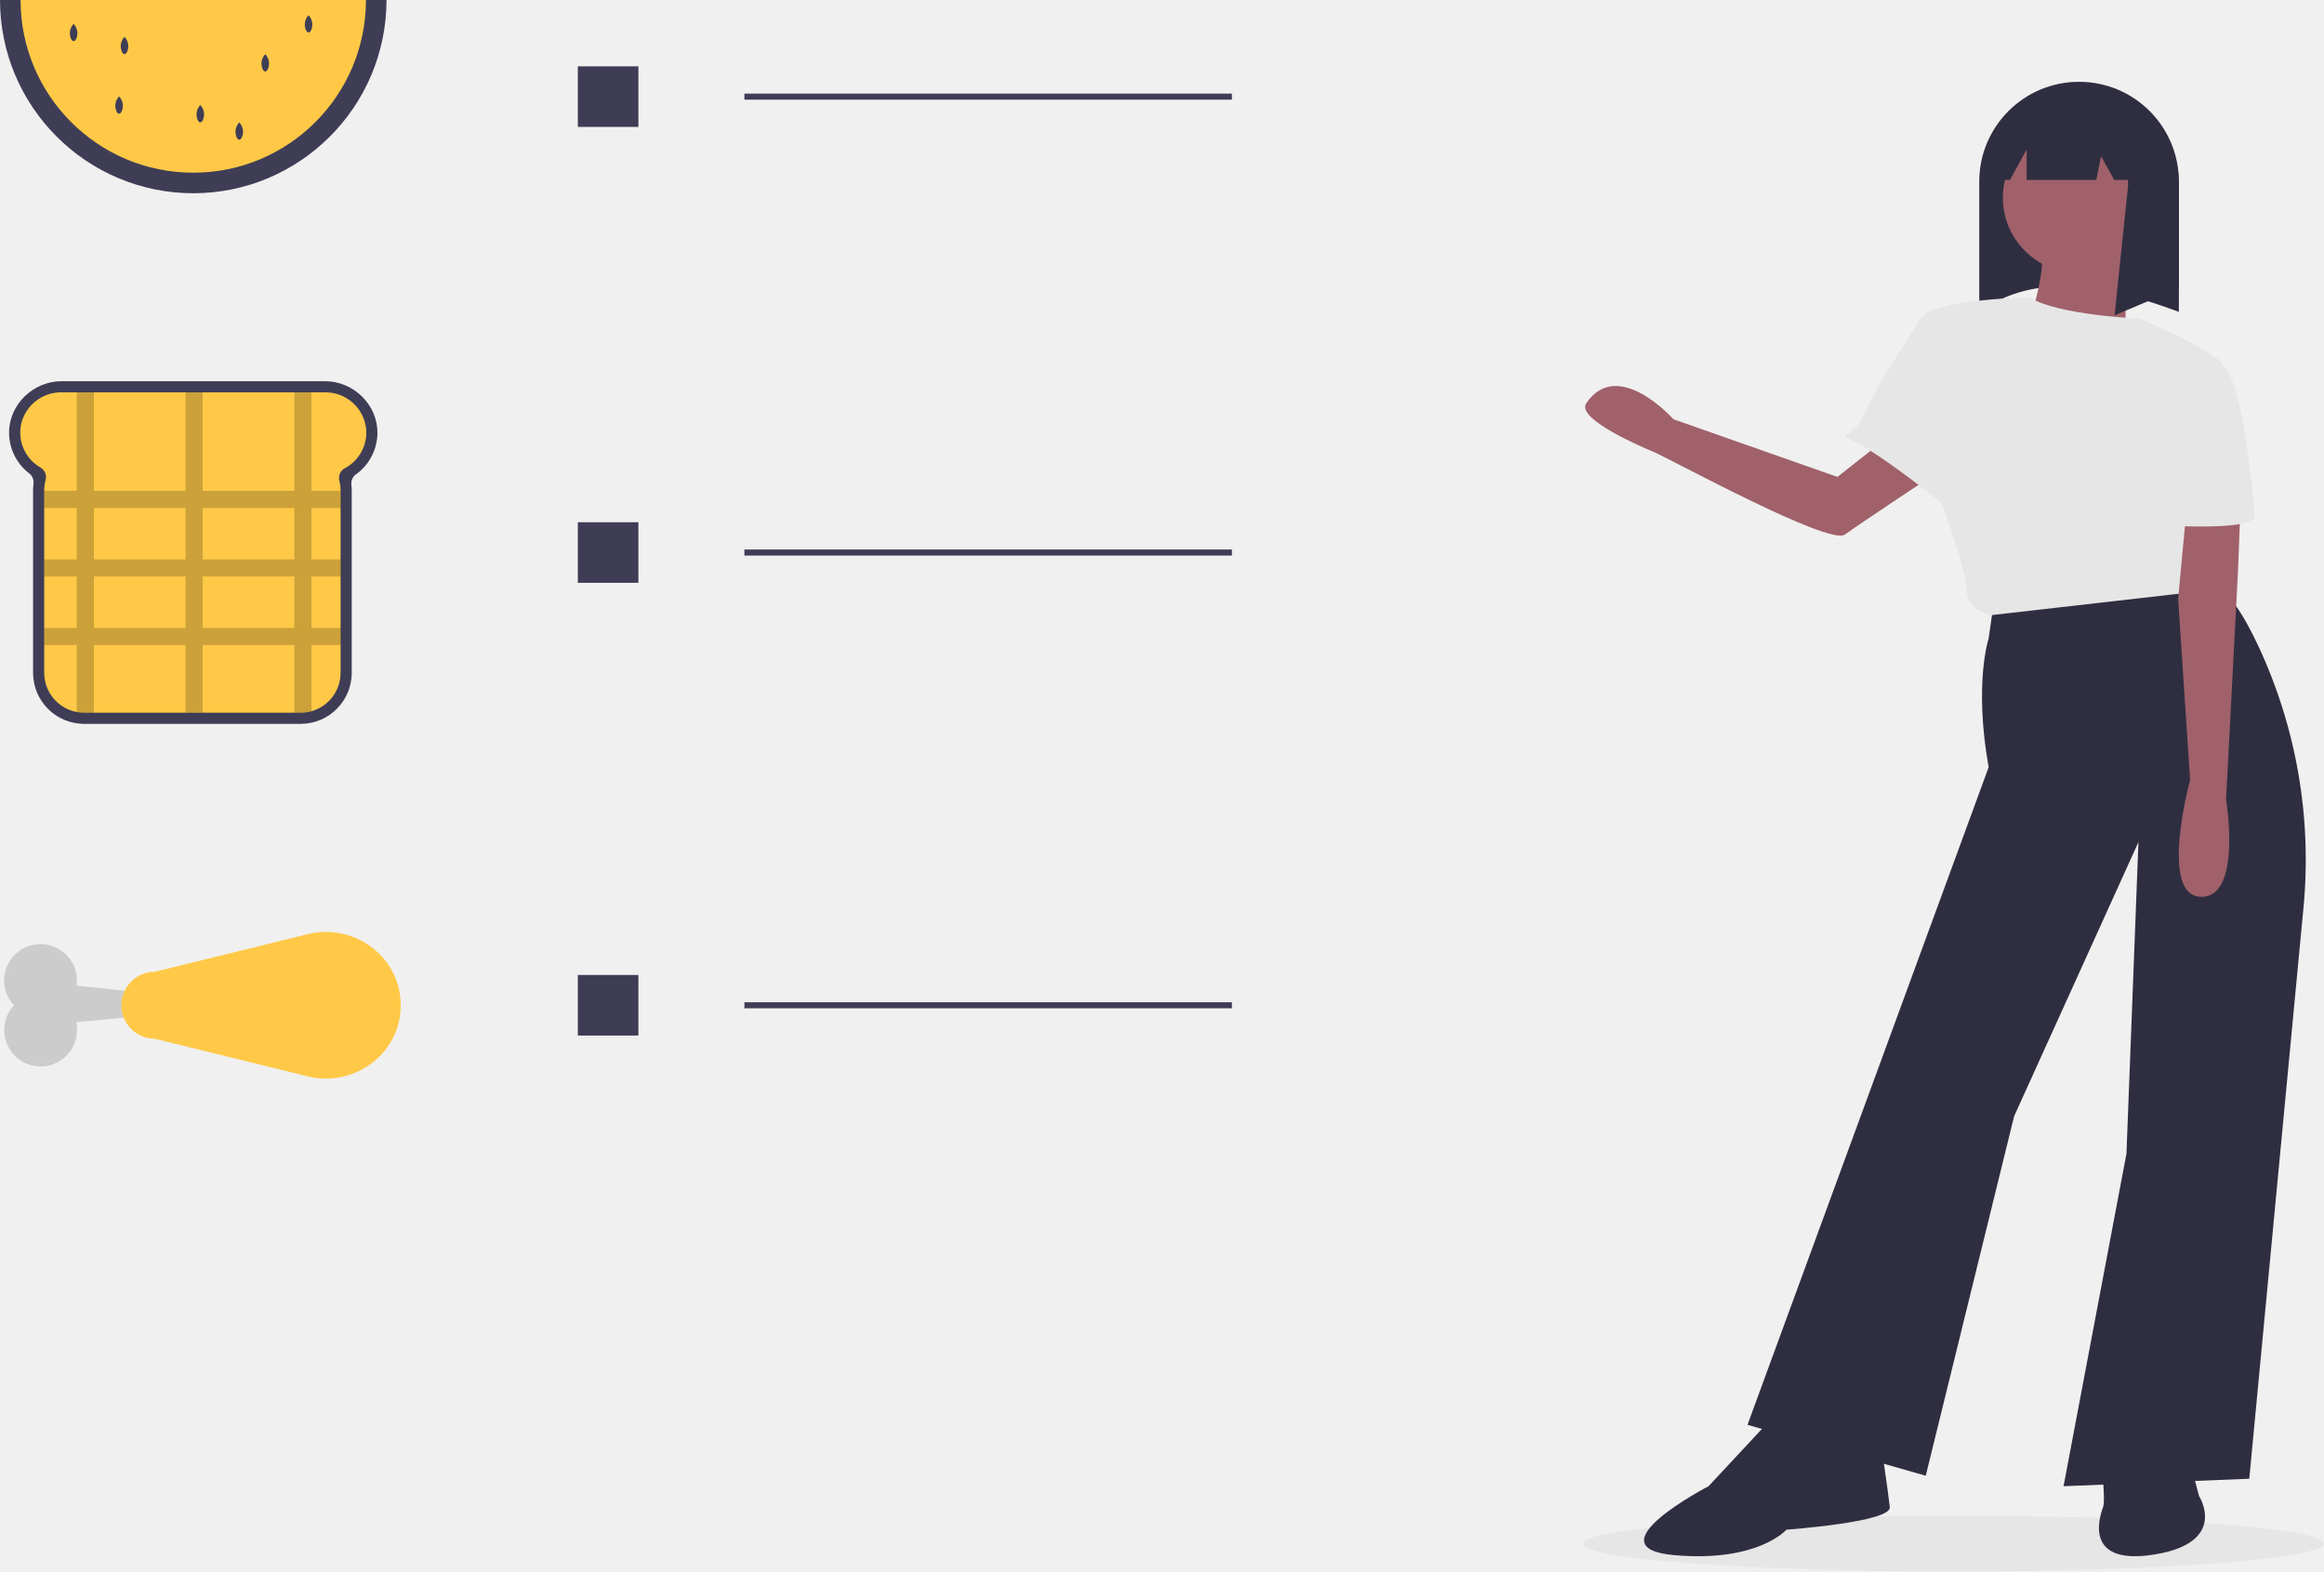
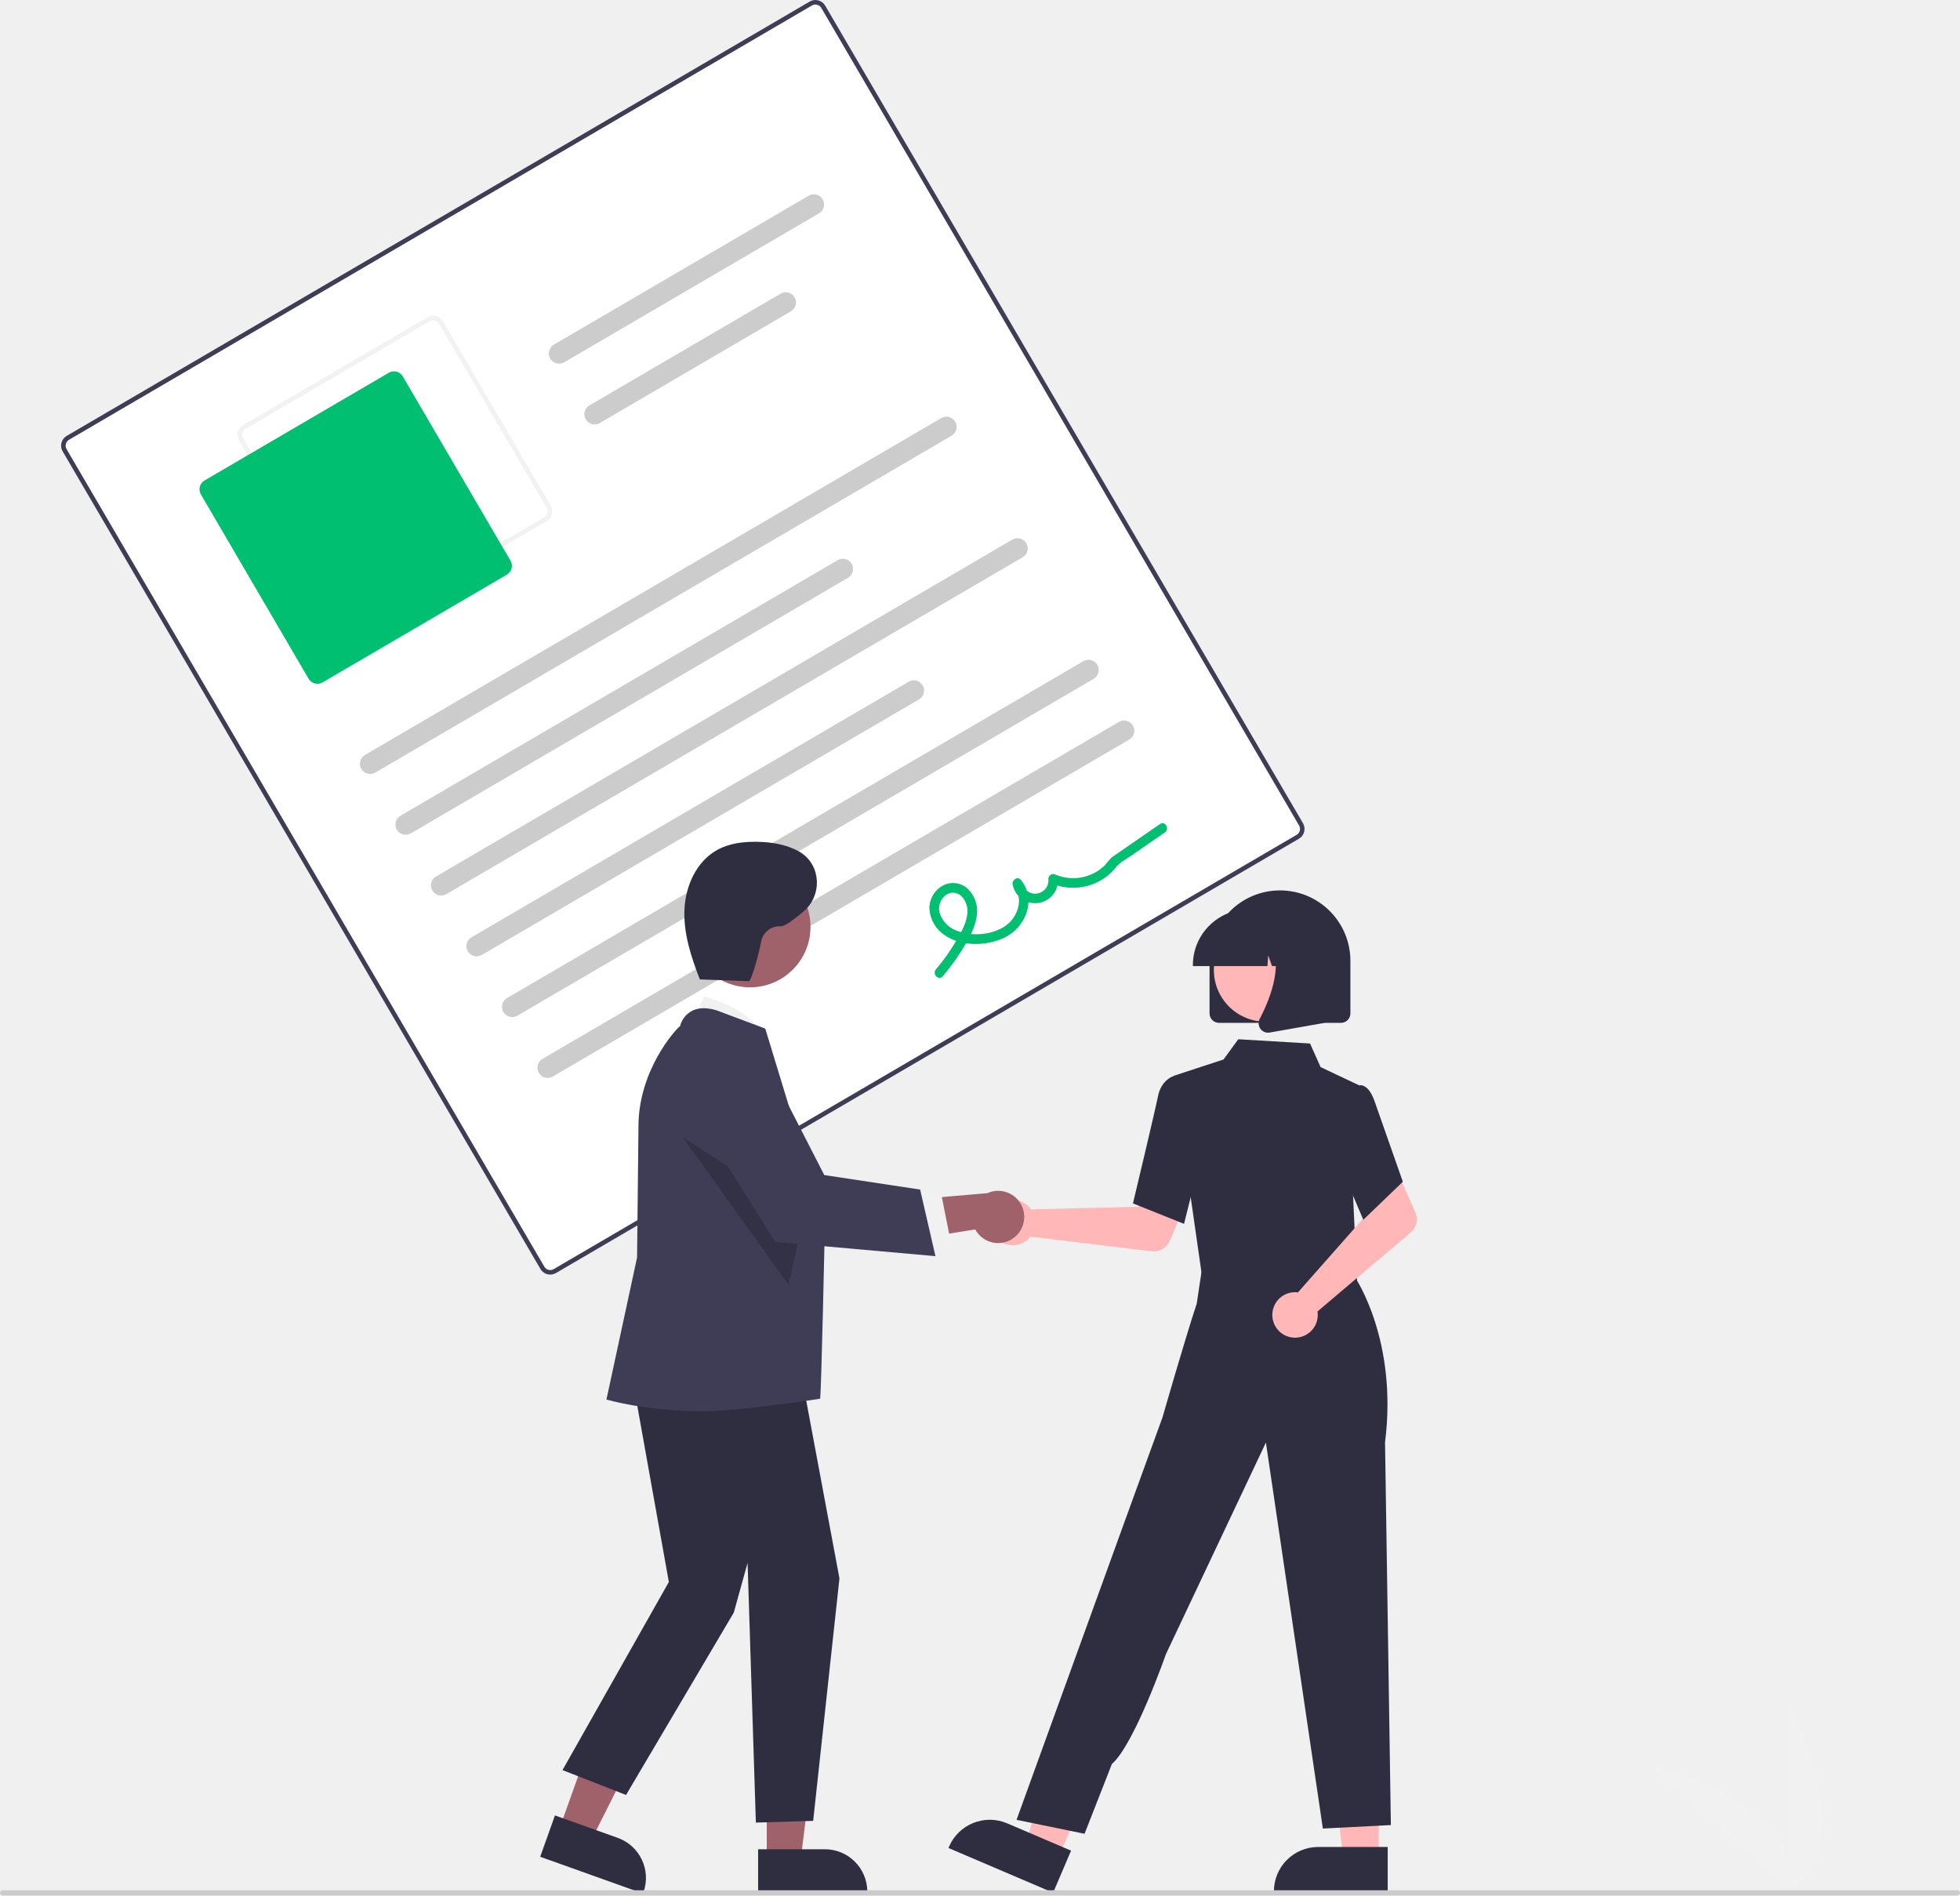
- <svg xmlns="http://www.w3.org/2000/svg" data-name="Layer 1" width="767.457" height="518.945" viewBox="0 0 767.457 518.945">
-   <ellipse cx="645.091" cy="509.733" rx="122.366" ry="9.212" fill="#e6e6e6" />
-   <path d="M340.909,333.454c.039-9.376-7.949-17.045-17.325-17.045h-87.003c-9.228,0-17.201,7.542-17.309,16.77a16.936,16.936,0,0,0,6.57,13.611,3.789,3.789,0,0,1,1.5,3.468,16.853,16.853,0,0,0-.151,2.256v60.18a16.868,16.868,0,0,0,16.868,16.868h71.495a16.868,16.868,0,0,0,16.868-16.868V352.513a16.957,16.957,0,0,0-.115-1.976,3.659,3.659,0,0,1,1.539-3.378A16.946,16.946,0,0,0,340.909,333.454Z" transform="translate(-216.2716 -190.5273)" fill="#3f3d56" />
-   <path d="M337.142,331.803a13.495,13.495,0,0,0-13.505-11.717H236.556a13.528,13.528,0,0,0-13.301,10.478,13.317,13.317,0,0,0,6.365,14.342,3.663,3.663,0,0,1,1.714,4.147,13.059,13.059,0,0,0-.464,3.462v60.174a13.198,13.198,0,0,0,10.749,12.967,13.358,13.358,0,0,0,2.444.226h71.495a13.046,13.046,0,0,0,3.57-.492,13.191,13.191,0,0,0,9.618-12.696V352.51a13.132,13.132,0,0,0-.407-3.247,3.768,3.768,0,0,1-.113-.9,3.668,3.668,0,0,1,1.946-3.236l.006-.006A13.29,13.29,0,0,0,337.142,331.803Z" transform="translate(-216.2716 -190.5273)" fill="#ffc947" />
-   <path d="M328.746,358.275v-5.658H319.128v-32.531h-5.658v32.531h-30.268v-32.531h-5.658v32.531h-30.268v-32.531h-5.658v32.531H230.87v5.658h10.749V375.248H230.87v5.658h10.749v16.973H230.87v5.658h10.749v22.121a13.358,13.358,0,0,0,2.444.226h3.213V403.536h30.268v22.347h5.658V403.536h30.268v22.347h2.088a13.046,13.046,0,0,0,3.57-.492V403.536h9.618v-5.658H319.128V380.906h9.618V375.248H319.128V358.275Zm-81.469,0h30.268V375.248h-30.268Zm0,39.603V380.906h30.268v16.973Zm66.194,0h-30.268V380.906h30.268Zm0-22.63h-30.268V358.275h30.268Z" transform="translate(-216.2716 -190.5273)" opacity="0.2" />
-   <path d="M340.513,190.527a60.422,60.422,0,1,1-120.845,0H340.513Z" transform="translate(-216.2716 -190.5273)" fill="#ffc947" />
-   <path d="M241.835,201.253c0,1.58-.56,2.86-1.251,2.86s-1.251-1.281-1.251-2.86a4.662,4.662,0,0,1,1.251-2.86A4.661,4.661,0,0,1,241.835,201.253Z" transform="translate(-216.2716 -190.5273)" fill="#3f3d56" />
-   <path d="M305.118,211.264c0,1.58-.56,2.86-1.251,2.86s-1.251-1.281-1.251-2.86a4.662,4.662,0,0,1,1.251-2.86A4.662,4.662,0,0,1,305.118,211.264Z" transform="translate(-216.2716 -190.5273)" fill="#3f3d56" />
-   <path d="M258.639,205.544c0,1.58-.56,2.86-1.251,2.86s-1.251-1.281-1.251-2.86a4.662,4.662,0,0,1,1.251-2.86A4.662,4.662,0,0,1,258.639,205.544Z" transform="translate(-216.2716 -190.5273)" fill="#3f3d56" />
-   <path d="M283.666,228.068c0,1.58-.56,2.86-1.251,2.86s-1.251-1.281-1.251-2.86a4.662,4.662,0,0,1,1.251-2.86A4.662,4.662,0,0,1,283.666,228.068Z" transform="translate(-216.2716 -190.5273)" fill="#3f3d56" />
-   <path d="M256.851,225.208c0,1.58-.56,2.86-1.251,2.86s-1.251-1.281-1.251-2.86a4.661,4.661,0,0,1,1.251-2.86A4.662,4.662,0,0,1,256.851,225.208Z" transform="translate(-216.2716 -190.5273)" fill="#3f3d56" />
-   <path d="M319.419,198.393c0,1.58-.56,2.86-1.251,2.86s-1.251-1.281-1.251-2.86a4.662,4.662,0,0,1,1.251-2.86A4.662,4.662,0,0,1,319.419,198.393Z" transform="translate(-216.2716 -190.5273)" fill="#3f3d56" />
-   <path d="M296.537,233.788c0,1.58-.56,2.86-1.251,2.86s-1.251-1.281-1.251-2.86a4.662,4.662,0,0,1,1.251-2.86A4.662,4.662,0,0,1,296.537,233.788Z" transform="translate(-216.2716 -190.5273)" fill="#3f3d56" />
-   <path d="M280.091,254.346a63.891,63.891,0,0,1-63.819-63.819h6.793a57.026,57.026,0,1,0,114.052,0h6.793A63.891,63.891,0,0,1,280.091,254.346Z" transform="translate(-216.2716 -190.5273)" fill="#3f3d56" />
-   <rect x="190.819" y="21.909" width="20" height="20" fill="#3f3d56" />
-   <rect x="245.819" y="30.909" width="161" height="2" fill="#3f3d56" />
-   <rect x="190.819" y="172.458" width="20" height="20" fill="#3f3d56" />
-   <rect x="245.819" y="181.458" width="161" height="2" fill="#3f3d56" />
-   <rect x="190.819" y="321.959" width="20" height="20" fill="#3f3d56" />
-   <rect x="245.819" y="330.959" width="161" height="2" fill="#3f3d56" />
-   <path d="M848.596,327.872,823.048,348.009,768.913,328.983s-18.406-20.703-28.815-5.283c-3.565,5.281,19.784,15.038,21.986,15.944,5.507,2.267,58.258,31.207,63.428,27.41S859.765,344.054,859.765,344.054Z" transform="translate(-216.2716 -190.5273)" fill="#a0616a" />
-   <path d="M935.806,293.52c-24.214-9.048-47.247-13.329-65.922,0v-43.017a32.961,32.961,0,0,1,32.961-32.961h0a32.961,32.961,0,0,1,32.961,32.961Z" transform="translate(-216.2716 -190.5273)" fill="#2f2e41" />
-   <path d="M874.965,387.491l-1.979,13.85s-4.946,14.839,0,42.539l-79.638,217.149L852.211,677.848l29.184-118.715,41.056-90.52-3.957,102.886L897.718,681.311l61.336-2.473,17.873-188.293a166.793,166.793,0,0,0-14.945-86.825c-4.958-10.53-10.289-18.829-15.127-20.034C932.344,380.072,874.965,387.491,874.965,387.491Z" transform="translate(-216.2716 -190.5273)" fill="#2f2e41" />
-   <path d="M800.768,659.546l-20.28,21.764s-39.077,20.28-11.377,22.754,37.098-8.409,37.098-8.409,34.625-2.473,34.131-7.42-2.968-21.27-2.968-21.27Z" transform="translate(-216.2716 -190.5273)" fill="#2f2e41" />
-   <path d="M910.826,664.794v15.334s.495,6.43,0,7.914-7.914,19.786,16.818,15.829,14.839-19.291,14.839-19.291l-5.936-22.259Z" transform="translate(-216.2716 -190.5273)" fill="#2f2e41" />
-   <circle cx="686.27" cy="65.265" r="24.856" fill="#a0616a" />
-   <path d="M919.73,269.519s-3.463,32.647,0,38.582-35.12-5.936-35.12-5.936,8.409-22.259,5.441-31.163S919.73,269.519,919.73,269.519Z" transform="translate(-216.2716 -190.5273)" fill="#a0616a" />
-   <path d="M939.516,363.501l7.914,21.764-73.702,8.409s-7.914-1.484-7.914-7.914-8.409-29.184-8.409-29.184-20.595-16.692-30.488-21.144c-3.586-1.613,1.778-.947,4.796-7.793.905-2.058,1.988-4.229,3.171-6.43.965-1.805,2.003-3.636,3.067-5.441,1.291-2.201,2.622-4.368,3.913-6.43,3.908-6.237,7.474-11.481,8.617-13.603,3.463-6.43,36.015-7.004,36.015-7.004,9.309,5.857,36.203,7.004,36.203,7.004s18.5,7.741,26.206,13.603C949.463,309.758,939.516,363.501,939.516,363.501Z" transform="translate(-216.2716 -190.5273)" fill="#e6e6e6" />
-   <path d="M923.515,225.954v-.59l-.702.039a32.986,32.986,0,0,0-28.349-5.665,32.844,32.844,0,0,1,12.652,6.537L883.292,227.598l-10.056,22.346h6.805l5.485-10.056v10.056h23.017l1.564-7.821,4.345,7.821H918.975c.028.558.071,1.111.071,1.676l-4.469,43.017,21.229-8.939V251.62A32.892,32.892,0,0,0,923.515,225.954Z" transform="translate(-216.2716 -190.5273)" fill="#2f2e41" />
-   <path d="M956.828,339.758l-1.484,39.077-3.957,75.681s5.441,32.647-8.409,32.152-3.463-38.582-3.463-38.582l-3.957-59.852,3.957-42.045Z" transform="translate(-216.2716 -190.5273)" fill="#a0616a" />
-   <path d="M960.786,361.028c0,4.452-24.98,3.215-24.98,3.215L922.698,295.735s18.5,7.741,26.206,13.603a23.23,23.23,0,0,1,4.388,6.43c.589,1.588,1.147,3.428,1.677,5.441.524,1.998,1.014,4.17,1.474,6.43A263.162,263.162,0,0,1,960.786,361.028Z" transform="translate(-216.2716 -190.5273)" fill="#e6e6e6" />
-   <path d="M279.418,519.951l-37.862-3.92a12.02,12.02,0,1,0-20.696,6.466,12.025,12.025,0,1,0,20.563,5.559l37.995-3.493Z" transform="translate(-216.2716 -190.5273)" fill="#ccc" />
-   <path d="M317.92,545.973c14.884,3.66,29.879-6.897,30.655-22.205q.032-.637.032-1.282t-.032-1.282c-.776-15.308-15.77-25.865-30.655-22.205l-50.494,12.417a11.07,11.07,0,1,0,0,22.14Z" transform="translate(-216.2716 -190.5273)" fill="#ffc947" />
+ <svg xmlns="http://www.w3.org/2000/svg" data-name="Layer 1" width="746" height="721.343" viewBox="0 0 746 721.343">
+   <path d="M907.602,809.952v-72.34S935.794,788.898,907.602,809.952Z" transform="translate(-227 -89.32838)" fill="#f1f1f1" />
+   <path d="M909.344,809.939l-53.29-48.921S912.899,774.933,909.344,809.939Z" transform="translate(-227 -89.32838)" fill="#f1f1f1" />
+   <path d="M721.388,408.518,438.602,573.796a4.326,4.326,0,0,1-5.911-1.55L250.842,261.107a4.326,4.326,0,0,1,1.55-5.911L535.177,89.918a4.326,4.326,0,0,1,5.911,1.55l181.849,311.138A4.326,4.326,0,0,1,721.388,408.518Z" transform="translate(-227 -89.32838)" fill="#fff" />
+   <path d="M721.388,408.518,438.602,573.796a4.326,4.326,0,0,1-5.911-1.55L250.842,261.107a4.326,4.326,0,0,1,1.55-5.911L535.177,89.918a4.326,4.326,0,0,1,5.911,1.55l181.849,311.138A4.326,4.326,0,0,1,721.388,408.518ZM253.264,256.688a2.596,2.596,0,0,0-.93,3.547L434.184,571.373a2.596,2.596,0,0,0,3.547.93l282.785-165.278a2.596,2.596,0,0,0,.93-3.547L539.596,92.34a2.596,2.596,0,0,0-3.547-.93Z" transform="translate(-227 -89.32838)" fill="#3f3d56" />
+   <path d="M435.04,287.673l-70.137,40.992a4.326,4.326,0,0,1-5.911-1.55l-40.992-70.137a4.326,4.326,0,0,1,1.55-5.911l70.137-40.992a4.326,4.326,0,0,1,5.911,1.55L436.59,281.762A4.326,4.326,0,0,1,435.04,287.673ZM320.422,252.56a2.596,2.596,0,0,0-.93,3.547l40.992,70.137a2.596,2.596,0,0,0,3.547.93l70.137-40.992a2.596,2.596,0,0,0,.93-3.547l-40.992-70.137a2.596,2.596,0,0,0-3.547-.93Z" transform="translate(-227 -89.32838)" fill="#f2f2f2" />
+   <path d="M419.909,308.028l-70.137,40.992a3.893,3.893,0,0,1-5.32-1.395l-40.992-70.137a3.893,3.893,0,0,1,1.395-5.32l70.137-40.992a3.893,3.893,0,0,1,5.32,1.395l40.992,70.137A3.893,3.893,0,0,1,419.909,308.028Z" transform="translate(-227 -89.32838)" fill="#01bf71" />
+   <path d="M589.196,255.132,369.833,383.343a3.889,3.889,0,0,1-3.925-6.715l219.364-128.21a3.889,3.889,0,0,1,3.925,6.715Z" transform="translate(-227 -89.32838)" fill="#ccc" />
+   <path d="M549.739,309.225l-166.388,97.248a3.889,3.889,0,0,1-3.925-6.715l166.388-97.248a3.889,3.889,0,1,1,3.925,6.715Z" transform="translate(-227 -89.32838)" fill="#ccc" />
+   <path d="M538.736,170.509l-96.998,56.692a3.889,3.889,0,0,1-3.925-6.715l96.998-56.692A3.889,3.889,0,0,1,538.736,170.509Z" transform="translate(-227 -89.32838)" fill="#ccc" />
+   <path d="M528.047,207.788l-72.79,42.543a3.889,3.889,0,0,1-3.925-6.715l72.79-42.543a3.889,3.889,0,0,1,3.925,6.715Z" transform="translate(-227 -89.32838)" fill="#ccc" />
+   <path d="M616.234,301.393,396.87,429.603a3.889,3.889,0,0,1-3.925-6.715l219.364-128.21a3.889,3.889,0,0,1,3.925,6.715Z" transform="translate(-227 -89.32838)" fill="#ccc" />
+   <path d="M576.777,355.485l-166.388,97.248a3.889,3.889,0,1,1-3.925-6.715l166.388-97.248a3.889,3.889,0,1,1,3.925,6.715Z" transform="translate(-227 -89.32838)" fill="#ccc" />
+   <path d="M643.271,347.653,423.908,475.863a3.889,3.889,0,0,1-3.925-6.715L639.347,340.938a3.889,3.889,0,0,1,3.925,6.715Z" transform="translate(-227 -89.32838)" fill="#ccc" />
+   <path d="M656.79,370.783,437.426,498.994a3.889,3.889,0,1,1-3.925-6.715l219.364-128.21a3.889,3.889,0,1,1,3.925,6.715Z" transform="translate(-227 -89.32838)" fill="#ccc" />
+   <path d="M585.852,460.826a84.703,84.703,0,0,0,8.201-11.471c2.162-3.649,4.282-7.55,4.759-11.829a11.683,11.683,0,0,0-3.499-9.985,8.222,8.222,0,0,0-9.646-1.096,9.809,9.809,0,0,0-4.923,8.76,12.959,12.959,0,0,0,5.536,9.814c6.484,4.698,16.61,4.452,23.521.877,7.784-4.027,11.806-14.561,5.69-21.773-1.272-1.5-3.389.176-3.07,1.794a8.721,8.721,0,0,0,17.279-2.135l-2.749,1.607a20.99,20.99,0,0,0,20.879-2.24,19.47,19.47,0,0,0,3.907-3.776c1.346-1.755,3.606-2.89,5.436-4.155l13.19-9.114c1.94-1.341.095-4.535-1.861-3.184l-11.946,8.254c-1.991,1.376-3.994,2.734-5.973,4.127-1.414.996-2.285,2.603-3.572,3.786a17.288,17.288,0,0,1-18.252,3.087,1.866,1.866,0,0,0-2.749,1.607,5.048,5.048,0,0,1-10.026,1.188l-3.07,1.794c3.945,4.652,1.318,11.787-3.227,14.909-5.083,3.491-12.593,4.097-18.323,1.927a10.811,10.811,0,0,1-6.365-5.84,6.443,6.443,0,0,1,1.462-7.373,4.623,4.623,0,0,1,6.427-.069,8.269,8.269,0,0,1,2.191,7.459c-.591,3.695-2.633,7.101-4.533,10.257a78.797,78.797,0,0,1-7.337,10.217c-1.521,1.8,1.103,4.395,2.641,2.575Z" transform="translate(-227 -89.32838)" fill="#01bf71" />
+   <path d="M618.593,548.508a8.672,8.672,0,0,1,.872,1.051l40.849-.999,4.765-8.708,14.082,5.474-6.938,16.236a6.591,6.591,0,0,1-6.852,3.954l-46.151-5.575a8.649,8.649,0,1,1-.627-11.432Z" transform="translate(-227 -89.32838)" fill="#ffb7b7" />
+   <polygon points="524.753 707.256 511.322 707.256 504.932 655.449 524.755 655.45 524.753 707.256" fill="#ffb7b7" />
+   <path d="M755.178,809.604l-43.308-.002V809.055a16.858,16.858,0,0,1,16.857-16.856h.001l26.451.001Z" transform="translate(-227 -89.32838)" fill="#2f2e41" />
+   <polygon points="402.792 706.958 390.441 701.681 404.916 651.529 423.145 659.317 402.792 706.958" fill="#ffb7b7" />
+   <path d="M627.828,809.604l-39.826-17.014.215-.504a16.858,16.858,0,0,1,22.123-8.88l.001 0,24.324,10.392Z" transform="translate(-227 -89.32838)" fill="#2f2e41" />
+   <polygon points="459.468 470.402 458.496 486.141 486.887 489.179 516.593 492.358 507.849 468.459 459.468 470.402" fill="#ffb7b7" />
+   <path d="M684.602,575.672l-11.029-76.887,19.116-6.265,5.615-7.7,27.323,1.617,4.011,8.985,14.569,6.884-2.239,41.582,1.633,34.784Z" transform="translate(-227 -89.32838)" fill="#2f2e41" />
+   <path d="M677.661,555.067l-19.445-7.78.083-.346c.083-.349,8.359-34.932,9.458-40.49,1.145-5.79,5.327-7.391,5.505-7.456l.13-.048,7.695,2.342,3.38,26.554Z" transform="translate(-227 -89.32838)" fill="#2f2e41" />
+   <path d="M639.796,787.181l-25.884-5.309,41.37-114.154,14.159-38.936s8.98-31.219,13.037-43.3l2.449-16.21,57.962,6.416s16.189,23.774,11.271,62.525l2.224,145.65L730.499,785.19,708.819,638.294l-38.051,80.527s-11.993,34.364-20.574,41.812Z" transform="translate(-227 -89.32838)" fill="#2f2e41" />
+   <path d="M719.644,581.093a8.673,8.673,0,0,1,1.364.075L748.048,550.534l-3.145-9.415,13.589-6.604,7.188,16.126a6.591,6.591,0,0,1-1.759,7.712l-35.467,30.052a8.649,8.649,0,1,1-8.809-7.313Z" transform="translate(-227 -89.32838)" fill="#ffb7b7" />
+   <path d="M745.89,553.516l-11.28-26.533,4.399-18.481,4.74-5.989a2.73,2.73,0,0,1,2.194.021c1.748.704,3.237,2.86,4.425,6.41l10.571,30.111Z" transform="translate(-227 -89.32838)" fill="#2f2e41" />
+   <path d="M687.367,474.987V454.984a26.804,26.804,0,0,1,53.609,0v20.003a3.605,3.605,0,0,1-3.601,3.601H690.968A3.605,3.605,0,0,1,687.367,474.987Z" transform="translate(-227 -89.32838)" fill="#2f2e41" />
+   <circle cx="481.664" cy="369.142" r="19.652" fill="#ffb7b7" />
+   <path d="M681.026,456.584a21.227,21.227,0,0,1,21.203-21.203h4.001a21.227,21.227,0,0,1,21.203,21.203v.4H718.979l-2.884-8.075-.577,8.075H711.149l-1.455-4.074-.291,4.074h-28.377Z" transform="translate(-227 -89.32838)" fill="#2f2e41" />
+   <path d="M706.73,480.837a3.547,3.547,0,0,1-.282-3.766c4.24-8.064,10.175-22.964,2.296-32.153l-.566-.66h22.874v34.341l-20.779,3.666a3.678,3.678,0,0,1-.637.056A3.586,3.586,0,0,1,706.73,480.837Z" transform="translate(-227 -89.32838)" fill="#2f2e41" />
+   <polygon points="212.904 695.94 225.042 700.278 247.551 655.523 229.636 649.121 212.904 695.94" fill="#9f616a" />
+   <path d="M432.602,795.929l5.622-15.73,23.905,8.543a16.197,16.197,0,0,1,9.79,20.679l-.177.495Z" transform="translate(-227 -89.32838)" fill="#2f2e41" />
+   <polygon points="291.836 707.946 304.726 707.945 310.859 658.226 291.834 658.227 291.836 707.946" fill="#9f616a" />
+   <path d="M515.548,793.066l25.385-.001h.001a16.178,16.178,0,0,1,16.178,16.177v.526l-41.564.002Z" transform="translate(-227 -89.32838)" fill="#2f2e41" />
+   <path d="M489.459,479.629l5.606-11.077s20.884,5.232,22.783,17.336Z" transform="translate(-227 -89.32838)" fill="#f1f1f1" />
+   <polygon points="239.328 516.96 254.573 602.034 214.093 673.622 238.276 683.085 279.282 613.691 284.539 594.765 287.693 693.599 309.503 692.937 319.502 600.65 303.464 514.857 239.328 516.96" fill="#2f2e41" />
+   <path d="M495.267,626.4c-22.396,0-36.616-4.284-36.935-4.352l-.516-.11L469.482,567.853l.525-49.889c0-21.141,13.914-36.728,15.845-38.167a9.096,9.096,0,0,1,4.837-5.945c4.641-2.106,10.313.421,10.552.53l17.023,6.382.08.236c.205.605,22.627,74.214,22.627,74.214s-1.357,64.315-1.83,66.422C539.142,621.636,507.711,626.4,495.267,626.4Z" transform="translate(-227 -89.32838)" fill="#3f3d56" />
+   <circle cx="285.477" cy="352.727" r="23.008" fill="#9f616a" />
+   <polygon points="259.823 432.715 300.076 488.877 306.02 462.65 259.823 432.715" opacity="0.2" />
+   <path d="M613.024,560.257a9.874,9.874,0,0,1-14.825-3.073l-34.647,5.546,7.506-16.617,31.75-2.719a9.927,9.927,0,0,1,10.215,16.863Z" transform="translate(-227 -89.32838)" fill="#9f616a" />
+   <polygon points="345.842 455.838 358.291 454.617 361.741 471.983 346.076 472.26 345.842 455.838" fill="#f1f1f1" />
+   <path d="M583.047,567.362l-60.97-5.429L491.291,512.973l-.095-.433a16.855,16.855,0,0,1,31.467-11.286l18.072,35.251,36.473,5.513Z" transform="translate(-227 -89.32838)" fill="#3f3d56" />
+   <path d="M492.879,462.032l19.097.685c1.164.042,4.323-12.521,4.737-15.127a7.113,7.113,0,0,1,7.42-5.754c1.43.135,5.034-2.536,8.754-5.698,7.062-6.004,6.695-17.28-1.063-22.353q-.318-.208-.624-.38c-4.894-2.739-10.619-3.659-16.227-3.729-5.084-.064-10.312.576-14.79,2.982-8.029,4.314-12.302,13.741-12.678,22.848s2.544,18.012,5.857,26.503" transform="translate(-227 -89.32838)" fill="#2f2e41" />
+   <path d="M971.602,810.672H228a1,1,0,0,1,0-2H972a1,1,0,0,1,1,1C973,810.224,972.155,810.672,971.602,810.672Z" transform="translate(-227 -89.32838)" fill="#cbcbcb" />
</svg>
